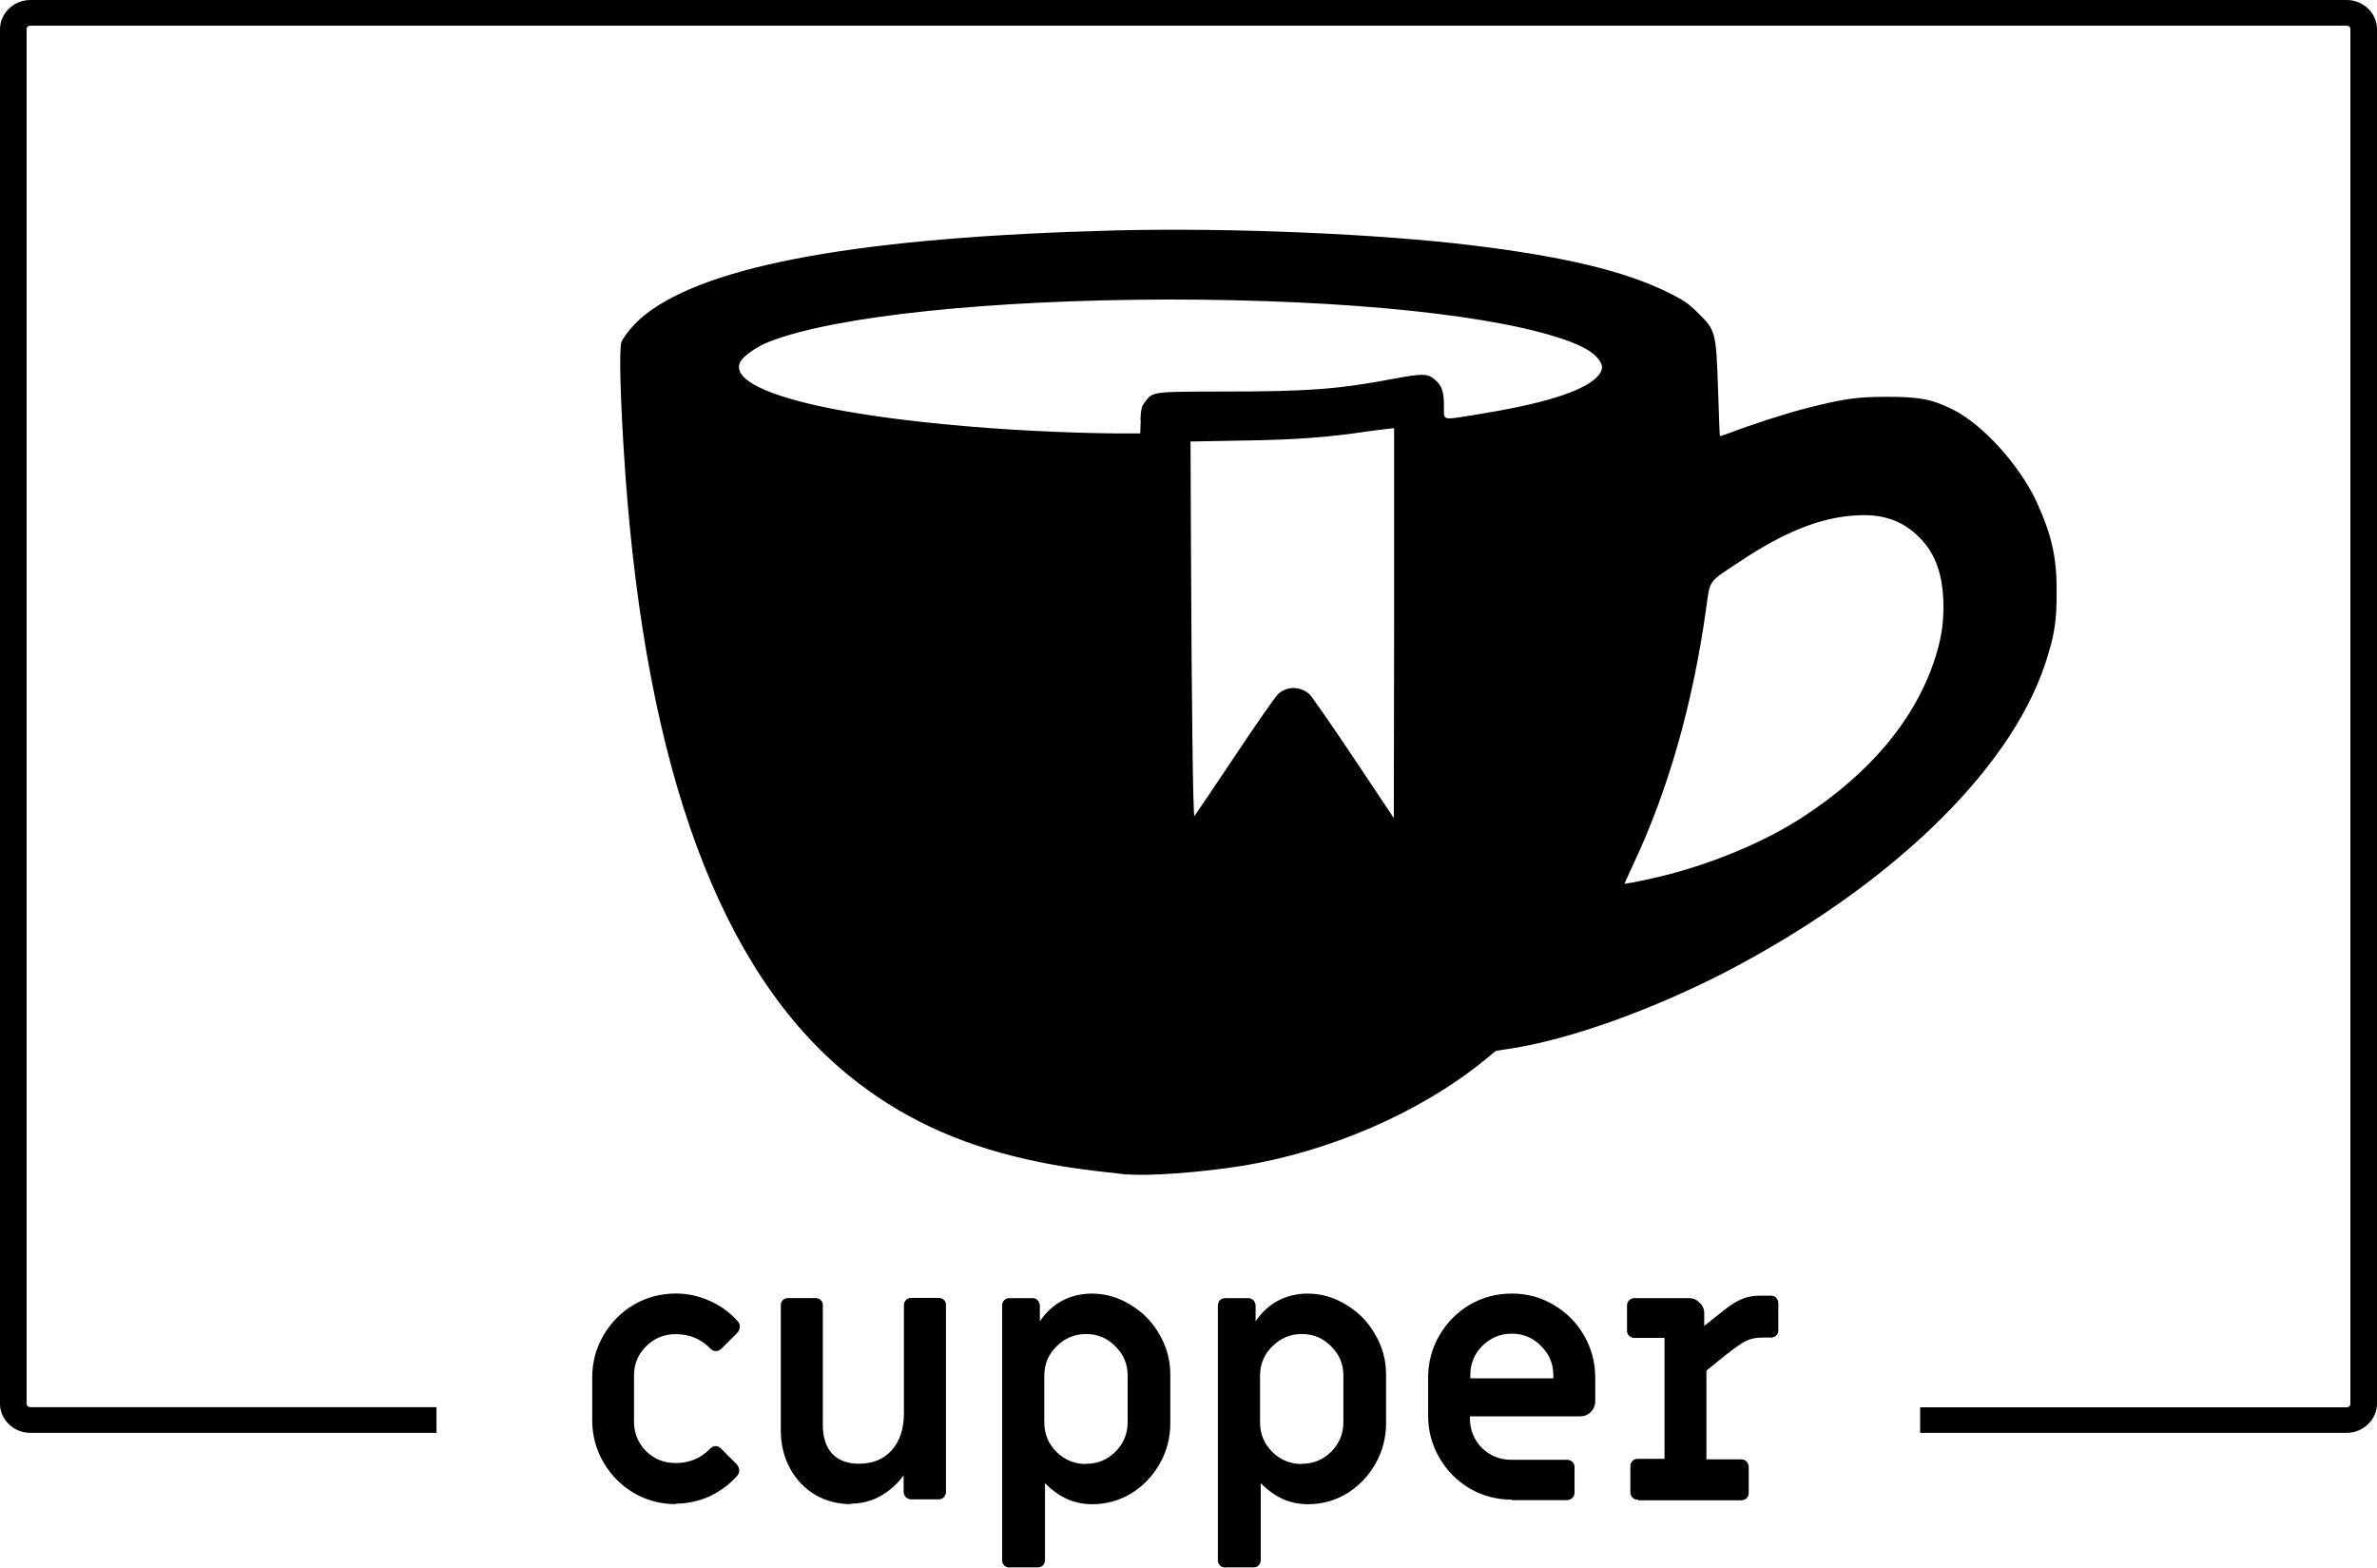
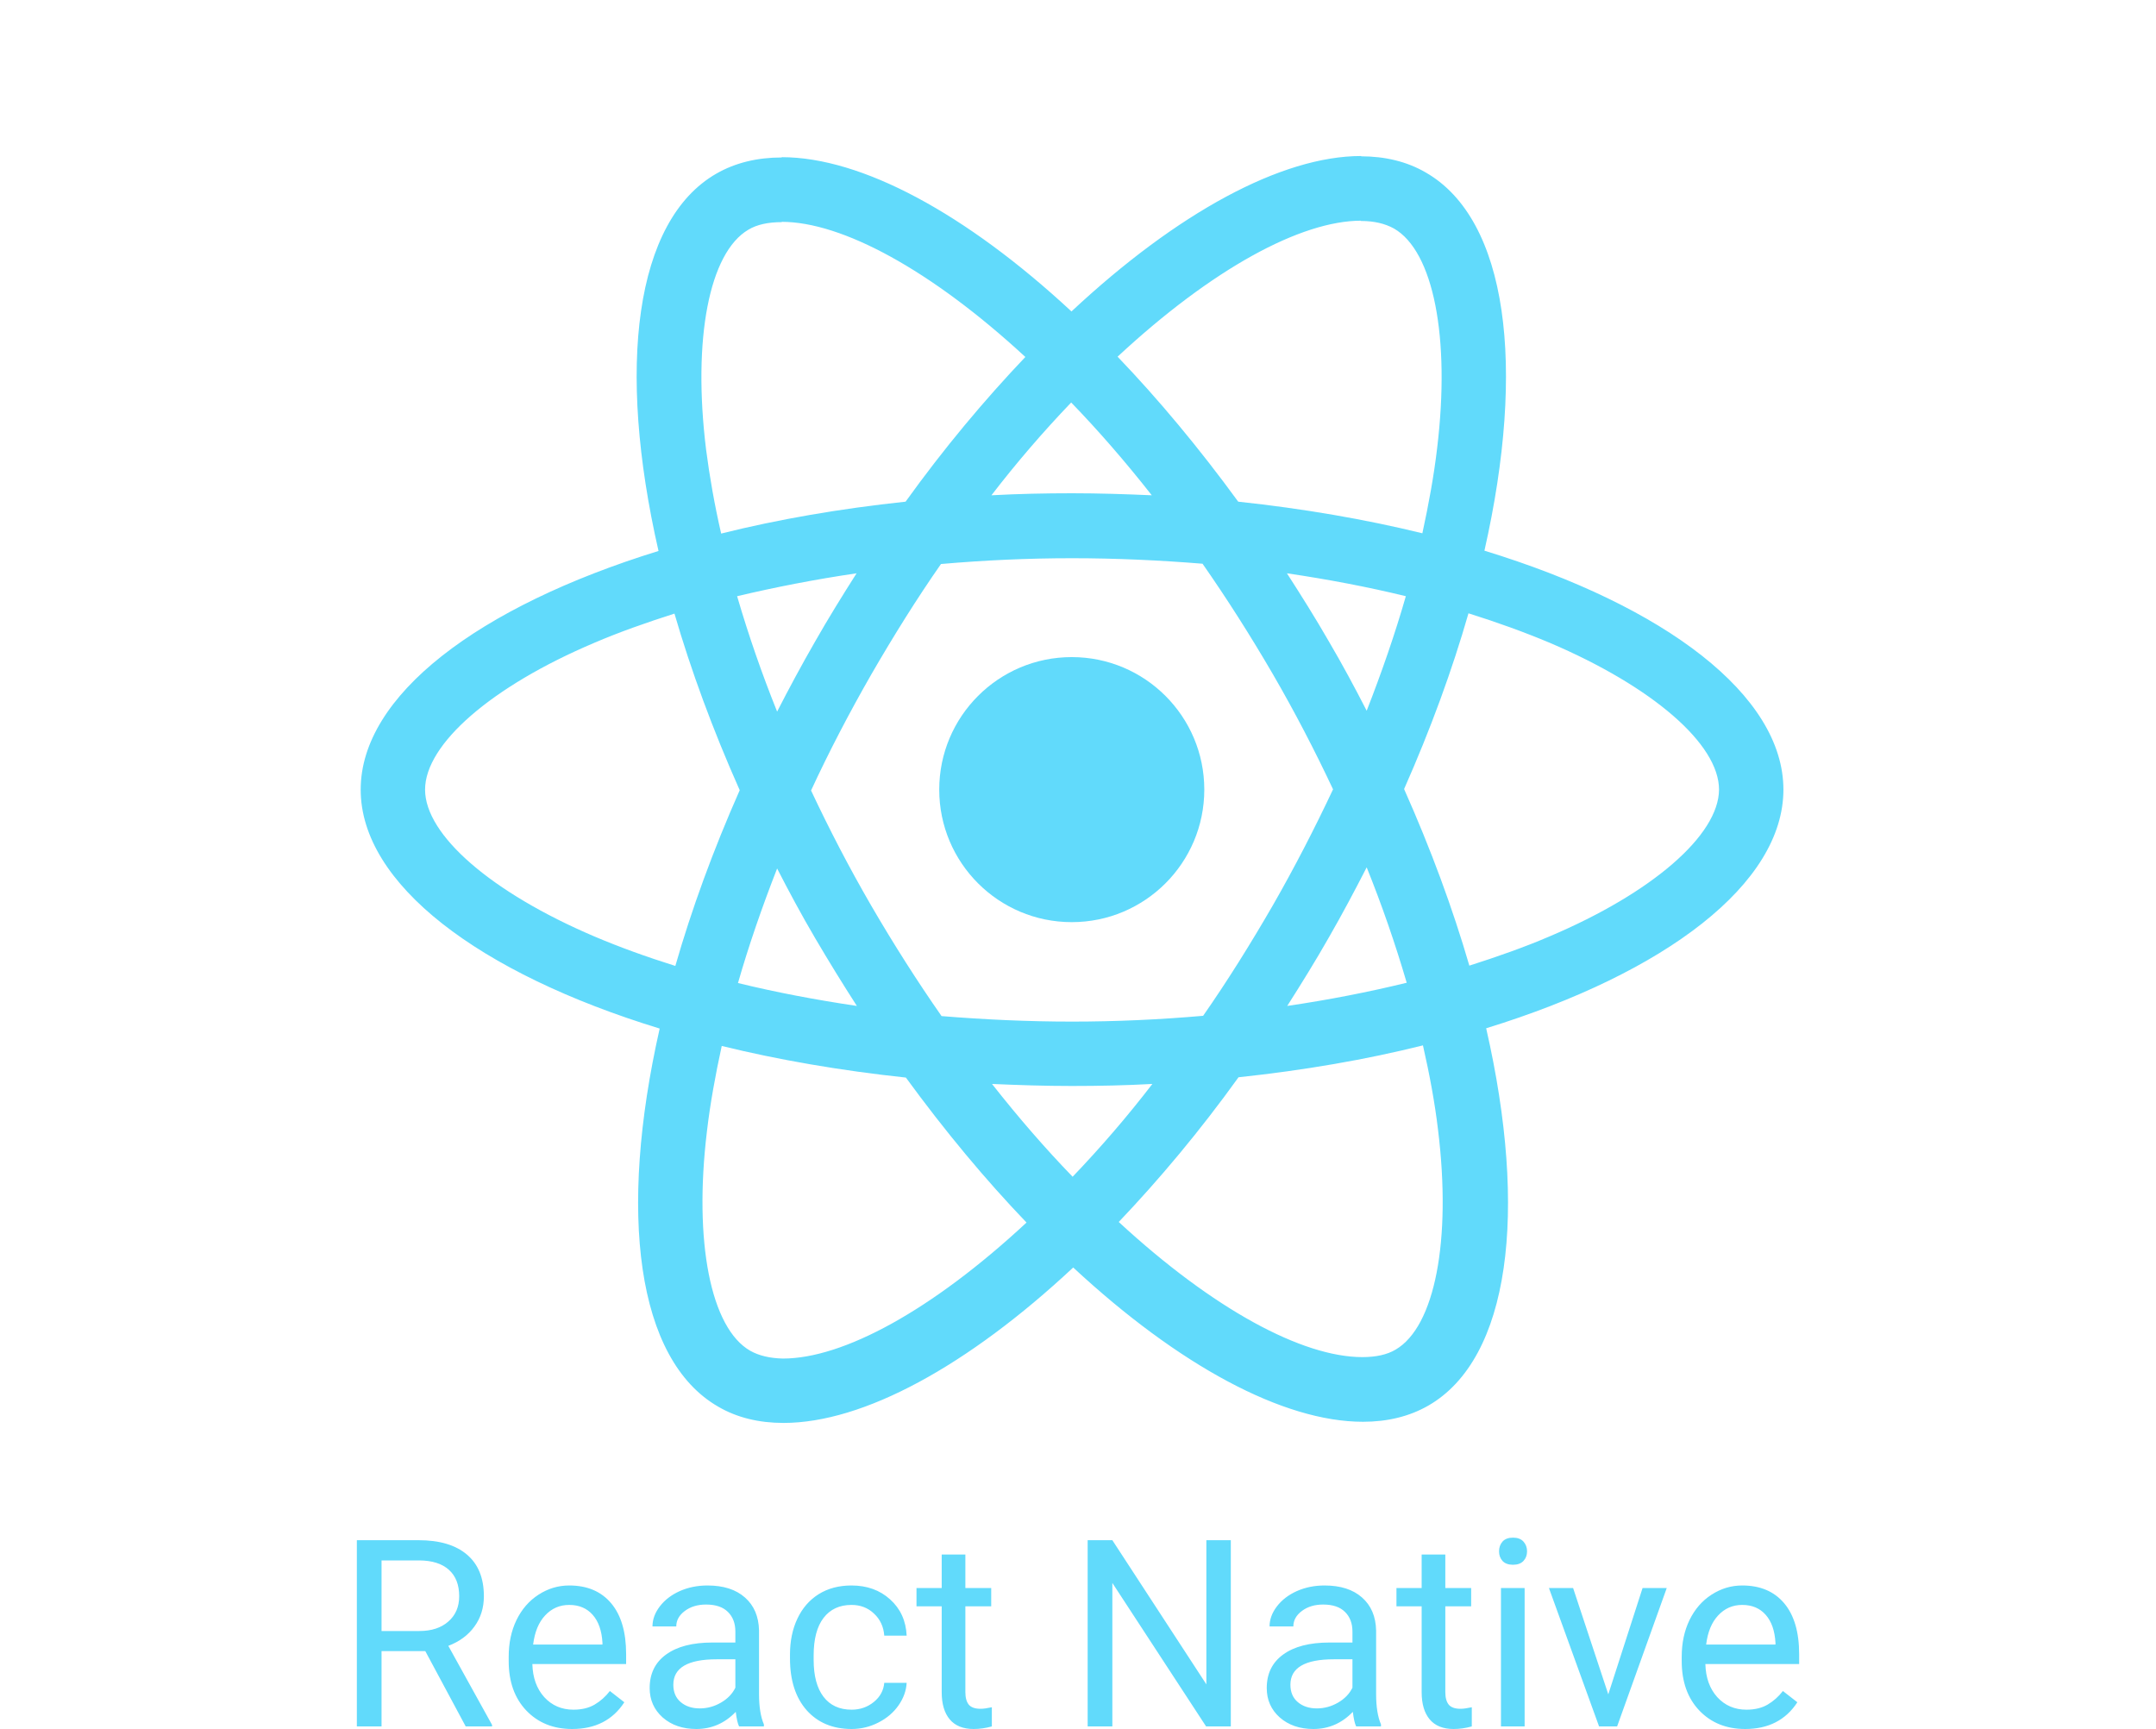
- <svg xmlns="http://www.w3.org/2000/svg" viewBox="0 0 152.7 100.69">
-   <path d="M1.96 0C.88 0 0 .85 0 1.88v88.3c0 1 .88 1.86 1.94 1.86h26.1v-1.65H1.96c-.15 0-.25-.1-.25-.23V1.87c0-.14.1-.22.24-.22h148.8c.15 0 .24.08.24.23v88.3c0 .13-.1.22-.24.22h-27.4v1.64h27.4c1.07 0 1.95-.86 1.95-1.88V1.87c0-1.02-.88-1.87-1.94-1.87H1.96z" white-space="normal" style="text-decoration-color:#000000;isolation:auto;mix-blend-mode:normal;text-indent:0;block-progression:tb;text-decoration-line:none;text-transform:none;text-decoration-style:solid" color="#000" solid-color="#000000" />
-   <path d="M72.43 75.45c-3.22-.35-4.48-.54-6.43-.97-4.5-1-8.23-2.75-11.48-5.4-8.24-6.7-13-19.6-14.36-38.8-.32-4.66-.4-7.98-.23-8.34.25-.5.93-1.27 1.48-1.7 4.06-3.24 14-5.02 30.3-5.44 7.44-.18 16.9.22 23.04.98 5.87.73 9.62 1.64 12.4 3 1.04.52 1.3.7 1.95 1.34 1.12 1.1 1.14 1.2 1.27 4.88.05 1.65.1 3 .12 3.02 0 0 .25-.07.54-.18 1.34-.52 3.74-1.3 5.06-1.63 2.38-.6 3.17-.72 5.18-.72 2.04 0 2.84.15 4.15.8 1.93.95 4.3 3.56 5.42 5.96.97 2.14 1.3 3.56 1.28 5.85 0 1.9-.16 2.8-.75 4.58-2.3 6.9-10.07 14.34-20.6 19.8-4.68 2.4-9.83 4.25-13.62 4.86l-1.05.16-.82.67c-4.08 3.3-9.88 5.82-15.56 6.73-2.63.42-6 .66-7.3.53zm34.03-19.1c3.4-.8 6.9-2.25 9.45-3.93 4.18-2.75 7-6.07 8.3-9.84.46-1.34.64-2.35.64-3.64-.02-2-.5-3.4-1.58-4.45-1.07-1.06-2.34-1.5-4.08-1.38-2.25.13-4.6 1.07-7.45 2.98-2.05 1.36-1.87 1.1-2.14 3.02-.86 6.16-2.45 11.7-4.7 16.46l-.55 1.2.46-.07c.26-.04 1-.2 1.64-.35zm-27.14-7.77c1.38-2.07 2.65-3.9 2.82-4.03.58-.5 1.44-.46 2 .06.16.17 1.45 2.02 2.85 4.12l2.55 3.82.02-12.5V27.5c-.02 0-.74.08-1.62.2-2.67.4-4.73.55-8.16.6l-3.3.06.03 7.1c.04 9.5.13 17.06.22 16.96.04-.04 1.2-1.77 2.6-3.85zm-6.06-21.57c.04-.75.07-.9.3-1.2.5-.66.47-.65 4.97-.66 5.52 0 7.38-.14 11-.82 1.87-.35 2.17-.34 2.63.04.47.4.6.78.6 1.68 0 1-.2.94 1.98.6 4.34-.7 6.84-1.46 7.82-2.4.45-.45.47-.8.06-1.26-.35-.4-.9-.72-1.78-1.05-4.46-1.68-14.23-2.7-25.75-2.7-11.48.02-21.44 1.06-25.65 2.7-.84.33-1.65.9-1.87 1.28-.55 1 1.2 2 4.94 2.84 4.5 1 12.1 1.7 19.08 1.78h1.66l.03-.84zM43.42 96.62q-1.468 0-2.71-.723-1.22-.723-1.943-1.965-.723-1.243-.723-2.71v-2.734q0-1.47.723-2.71t1.942-1.966q1.24-.723 2.71-.723 1.13 0 2.17.47 1.03.45 1.78 1.29.16.16.16.36 0 .25-.21.45l-.97.97q-.16.16-.37.16t-.39-.21q-.88-.88-2.19-.88-1.11 0-1.9.79-.77.76-.77 1.87v2.96q0 1.1.77 1.89.79.77 1.89.77 1.31 0 2.19-.88.18-.21.38-.21t.36.16l.97.97q.2.2.2.45 0 .2-.16.36-.75.83-1.79 1.31-1.04.45-2.17.45zm11.26 0q-1.288 0-2.327-.61-1.016-.61-1.604-1.694-.59-1.084-.59-2.44v-8.02q0-.203.13-.338t.34-.136h1.76q.2 0 .34.136t.13.34v7.68q0 1.197.61 1.852.61.632 1.71.632 1.33 0 2.1-.858.79-.88.79-2.395v-6.92q0-.21.13-.34t.34-.14h1.76q.2 0 .34.13t.13.34v12q0 .2-.14.34t-.34.13h-1.76q-.21 0-.34-.14t-.14-.34v-1.06q-.63.86-1.52 1.35-.86.47-1.9.47zm10.17 4.07q-.203 0-.34-.136t-.134-.338V83.86q0-.203.135-.338t.34-.136h1.47q.21 0 .34.136t.14.34v1.015q.59-.88 1.45-1.333.88-.45 1.88-.45 1.33 0 2.49.72 1.18.702 1.86 1.9.7 1.196.7 2.574v3.14q0 1.378-.67 2.576t-1.83 1.92q-1.15.7-2.53.7-.83 0-1.62-.34-.762-.36-1.4-1.015v4.94q0 .2-.13.34t-.34.13h-1.77zm4.925-6.664q1.107 0 1.875-.768.79-.79.79-1.898v-3.004q0-1.107-.79-1.875-.768-.79-1.875-.79t-1.898.79q-.79.77-.79 1.88v3.01q0 1.11.79 1.9.79.77 1.898.77zm8.935 6.664q-.203 0-.34-.136t-.134-.338V83.86q0-.203.135-.338t.34-.136h1.47q.21 0 .34.136t.14.34v1.015q.59-.88 1.45-1.333.88-.45 1.88-.45 1.33 0 2.49.72 1.18.702 1.86 1.9.7 1.196.7 2.574v3.14q0 1.378-.67 2.576t-1.83 1.92q-1.15.7-2.53.7-.83 0-1.62-.34-.762-.36-1.4-1.015v4.94q0 .2-.13.34t-.34.13h-1.77zm4.925-6.664q1.107 0 1.875-.768.79-.79.79-1.898v-3.004q0-1.107-.79-1.875-.768-.79-1.875-.79t-1.898.79q-.79.77-.79 1.88v3.01q0 1.11.79 1.9.79.77 1.898.77zM97.12 96.33q-1.468 0-2.71-.723-1.22-.723-1.943-1.965-.723-1.243-.723-2.71v-2.44q0-1.47.722-2.71t1.943-1.967q1.24-.723 2.71-.723t2.68.723q1.24.723 1.96 1.966.72 1.25.72 2.71v1.52q0 .41-.3.7-.27.27-.68.27h-7.07v.12q0 1.11.76 1.9.79.77 1.9.77h3.59q.2 0 .34.14t.13.34v1.63q0 .21-.14.34t-.338.14H97.1zm2.666-7.794v-.203q0-1.107-.79-1.875-.77-.79-1.876-.79t-1.898.79q-.768.768-.768 1.875v.203h5.33zm5.424 7.794q-.203 0-.34-.136t-.134-.338v-1.672q0-.203.135-.34t.34-.134h1.72v-7.77h-1.94q-.2 0-.34-.137t-.13-.34V83.86q0-.203.14-.34t.34-.134h3.5q.41 0 .68.294.3.27.3.677v.813l1.22-.97q.68-.543 1.18-.746.5-.226 1.18-.226h.7q.21 0 .34.135t.14.34v1.738q0 .21-.13.34t-.34.14h-.58q-.59 0-1.02.21-.43.21-1.31.91l-1.24 1v5.7h2.238q.21 0 .34.14t.14.34v1.67q0 .21-.132.34t-.34.14h-6.59z" />
+ <svg xmlns="http://www.w3.org/2000/svg" fill="none" height="2005" width="2500" viewBox="670.088 32.462 2224.172 2666.488">
+   <g fill="#61dafb">
+     <path d="M2870 1250.22c0-145.34-182.01-283.079-461.07-368.495 64.4-284.424 35.78-510.711-90.34-583.159-29.07-16.994-63.05-25.044-100.17-25.044v99.728c20.57 0 37.12 4.025 50.98 11.627 60.82 34.882 87.21 167.703 66.63 338.536-4.91 42.038-12.96 86.311-22.8 131.479-87.66-21.466-183.36-38.012-283.98-48.745-60.37-82.734-122.98-157.865-186.04-223.604 145.79-135.504 282.64-209.741 375.66-209.741v-99.727c-122.99 0-283.98 87.653-446.76 239.703-162.79-151.156-323.78-237.914-446.76-237.914v99.727c92.57 0 229.86 73.79 375.65 208.399-62.61 65.74-125.22 140.423-184.7 223.157-101.07 10.733-196.77 27.279-284.42 49.192-10.29-44.72-17.89-88.1-23.26-129.69-21.01-170.833 4.92-303.654 65.3-338.983 13.41-8.05 30.85-11.627 51.43-11.627v-99.728c-37.57 0-71.56 8.05-101.07 25.044-125.67 72.447-153.84 298.287-89 581.817C857.119 968.036 676 1105.33 676 1250.22c0 145.35 182.013 283.09 461.07 368.5-64.4 284.43-35.78 510.71 90.34 583.16 29.07 16.99 63.05 25.04 100.62 25.04 122.98 0 283.98-87.65 446.76-239.7 162.78 151.16 323.78 237.92 446.76 237.92 37.56 0 71.55-8.05 101.07-25.05 125.66-72.45 153.84-298.29 88.99-581.81 277.27-85.42 458.39-223.16 458.39-368.06zm-582.26-298.284c-16.55 57.694-37.12 117.164-60.38 176.644-18.33-35.77-37.56-71.55-58.58-107.33-20.57-35.773-42.49-70.655-64.4-104.643 63.5 9.391 124.77 21.019 183.36 35.329zm-204.83 476.274c-34.88 60.38-70.65 117.62-107.77 170.84-66.64 5.81-134.16 8.94-202.14 8.94-67.53 0-135.06-3.13-201.24-8.5-37.12-53.22-73.35-110.01-108.23-169.94-33.99-58.58-64.84-118.06-93.02-177.98 27.73-59.93 59.03-119.86 92.58-178.44 34.88-60.37 70.65-117.616 107.77-170.834 66.64-5.814 134.16-8.944 202.14-8.944 67.53 0 135.06 3.13 201.24 8.497 37.12 53.218 73.35 110.011 108.23 169.941 33.99 58.58 64.84 118.06 93.02 177.99-28.18 59.92-59.03 119.85-92.58 178.43zm144.45-58.13a1918.154 1918.154 0 0 1 61.72 177.98c-58.59 14.31-120.3 26.39-184.25 35.78 21.91-34.43 43.82-69.76 64.4-105.99 20.57-35.77 39.8-72 58.13-107.77zm-453.47 477.17c-41.59-42.94-83.18-90.79-124.32-143.11 40.25 1.79 81.39 3.13 122.98 3.13 42.04 0 83.63-.89 124.33-3.13a1746.499 1746.499 0 0 1-122.99 143.11zm-332.72-263.41c-63.5-9.39-124.77-21.02-183.35-35.33 16.54-57.69 37.12-117.17 60.37-176.65 18.34 35.78 37.57 71.56 58.58 107.33 21.02 35.78 42.49 70.66 64.4 104.65zm330.49-930.638c41.59 42.931 83.18 90.783 124.32 143.106-40.25-1.789-81.39-3.13-122.98-3.13-42.04 0-83.63.894-124.32 3.13a1746.3 1746.3 0 0 1 122.98-143.106zm-330.94 263.405c-21.91 34.435-43.82 69.764-64.39 105.983-20.57 35.78-39.8 71.56-58.14 107.33a1914.757 1914.757 0 0 1-61.71-177.984c58.58-13.863 120.29-25.938 184.24-35.329zM1036 1476.51c-158.309-67.53-260.72-156.07-260.72-226.29 0-70.21 102.411-159.2 260.72-226.28 38.46-16.55 80.5-31.308 123.88-45.171 25.49 87.651 59.03 178.881 100.62 272.351-41.14 93.02-74.24 183.8-99.28 271.01-44.27-13.87-86.31-29.07-125.22-45.62zm240.6 639.06c-60.82-34.88-87.21-167.7-66.63-338.54 4.92-42.03 12.96-86.31 22.8-131.48 87.66 21.47 183.36 38.02 283.98 48.75 60.37 82.73 122.98 157.86 186.04 223.6-145.79 135.51-282.64 209.74-375.66 209.74-20.12-.44-37.11-4.47-50.53-12.07zm1060.78-340.77c21.01 170.83-4.92 303.65-65.3 338.98-13.41 8.05-30.85 11.63-51.43 11.63-92.57 0-229.86-73.79-375.65-208.4 62.61-65.74 125.22-140.42 184.7-223.16 101.07-10.73 196.77-27.28 284.42-49.19 10.29 45.17 18.34 88.55 23.26 130.14zm172.17-298.29c-38.46 16.55-80.5 31.31-123.88 45.17-25.49-87.65-59.03-178.88-100.62-272.35 41.15-93.02 74.24-183.8 99.28-271.009 44.28 13.864 86.31 29.069 125.67 45.619 158.31 67.52 260.72 156.07 260.72 226.28-.45 70.22-102.86 159.21-261.17 226.29z" />
+     <path d="M1772.55 1454.6c112.88 0 204.38-91.5 204.38-204.38 0-112.87-91.5-204.37-204.38-204.37-112.87 0-204.37 91.5-204.37 204.37 0 112.88 91.5 204.38 204.37 204.38zM775.625 2578.81H708.16V2695h-38.072v-287.22h95.082c32.351 0 57.207 7.37 74.566 22.1 17.491 14.72 26.237 36.16 26.237 64.3 0 17.89-4.866 33.47-14.598 46.76-9.6 13.28-23.014 23.21-40.242 29.78l67.465 121.91v2.37h-40.637zm-67.465-30.97h58.194c18.806 0 33.732-4.87 44.779-14.6 11.178-9.73 16.767-22.75 16.767-39.06 0-17.75-5.326-31.36-15.978-40.83-10.521-9.47-25.776-14.27-45.766-14.4H708.16zm293.93 151.11c-28.936 0-52.477-9.47-70.625-28.41-18.149-19.07-27.223-44.52-27.223-76.34v-6.71c0-21.17 4.011-40.04 12.033-56.61 8.154-16.71 19.464-29.73 33.93-39.06 14.598-9.47 30.379-14.21 47.344-14.21 27.751 0 49.321 9.14 64.701 27.42 15.39 18.28 23.08 44.45 23.08 78.51v15.19H940.736c.526 21.05 6.642 38.08 18.346 51.1 11.836 12.88 26.828 19.33 44.978 19.33 12.89 0 23.8-2.63 32.74-7.89 8.95-5.26 16.77-12.23 23.48-20.91l22.29 17.36c-17.89 27.48-44.71 41.23-80.48 41.23zm-4.541-191.35c-14.729 0-27.091 5.39-37.086 16.17-9.995 10.66-16.176 25.65-18.543 44.98h106.92v-2.76c-1.05-18.54-6.05-32.88-14.99-43.01-8.95-10.25-21.05-15.38-36.301-15.38zM1259.52 2695c-2.11-4.21-3.82-11.7-5.13-22.49-16.97 17.62-37.22 26.44-60.76 26.44-21.04 0-38.33-5.92-51.88-17.76-13.41-11.97-20.12-27.09-20.12-45.37 0-22.22 8.42-39.45 25.25-51.68 16.96-12.37 40.77-18.55 71.41-18.55h35.51v-16.76c0-12.76-3.82-22.89-11.44-30.38-7.63-7.63-18.88-11.44-33.74-11.44-13.02 0-23.93 3.28-32.74 9.86-8.81 6.57-13.22 14.53-13.22 23.87h-36.69c0-10.65 3.75-20.91 11.24-30.78 7.63-9.99 17.89-17.88 30.78-23.67 13.02-5.78 27.28-8.68 42.8-8.68 24.6 0 43.86 6.18 57.8 18.55 13.94 12.23 21.17 29.13 21.7 50.69v98.24c0 19.6 2.5 35.18 7.5 46.75v3.16zm-60.56-27.81c11.44 0 22.29-2.96 32.55-8.88 10.25-5.92 17.68-13.61 22.29-23.08v-43.79h-28.61c-44.71 0-67.07 13.08-67.07 39.25 0 11.44 3.82 20.39 11.44 26.83 7.63 6.44 17.43 9.67 29.4 9.67zm234.15 1.97c13.02 0 24.4-3.95 34.13-11.84s15.12-17.75 16.17-29.59h34.53c-.66 12.23-4.87 23.87-12.63 34.92s-18.15 19.86-31.17 26.43c-12.89 6.58-26.56 9.87-41.03 9.87-29.06 0-52.21-9.67-69.44-29-17.09-19.47-25.64-46.03-25.64-79.7v-6.11c0-20.78 3.81-39.26 11.44-55.43 7.63-16.18 18.54-28.74 32.75-37.68 14.33-8.95 31.23-13.42 50.69-13.42 23.94 0 43.8 7.17 59.58 21.51 15.91 14.33 24.39 32.94 25.45 55.82h-34.53c-1.05-13.81-6.31-25.12-15.78-33.93-9.33-8.94-20.91-13.41-34.72-13.41-18.54 0-32.94 6.7-43.2 20.12-10.12 13.28-15.19 32.55-15.19 57.8v6.9c0 24.59 5.07 43.53 15.19 56.81 10.13 13.29 24.6 19.93 43.4 19.93zm175.37-239.28v51.68h39.85v28.21h-39.85v132.36c0 8.55 1.78 14.99 5.33 19.33 3.55 4.21 9.6 6.32 18.15 6.32 4.2 0 9.99-.79 17.35-2.37V2695c-9.6 2.63-18.93 3.95-28.01 3.95-16.3 0-28.6-4.94-36.89-14.8-8.28-9.86-12.42-23.87-12.42-42.02v-132.36h-38.87v-28.21h38.87v-51.68zM2017.81 2695h-38.08l-144.59-221.33V2695h-38.07v-287.22h38.07l144.99 222.32v-222.32h37.68zm193.32 0c-2.11-4.21-3.82-11.7-5.13-22.49-16.97 17.62-37.22 26.44-60.76 26.44-21.04 0-38.34-5.92-51.88-17.76-13.41-11.97-20.12-27.09-20.12-45.37 0-22.22 8.41-39.45 25.25-51.68 16.96-12.37 40.77-18.55 71.41-18.55h35.51v-16.76c0-12.76-3.82-22.89-11.45-30.38-7.62-7.63-18.87-11.44-33.73-11.44-13.02 0-23.93 3.28-32.74 9.86-8.81 6.57-13.22 14.53-13.22 23.87h-36.69c0-10.65 3.75-20.91 11.24-30.78 7.63-9.99 17.89-17.88 30.78-23.67 13.02-5.78 27.28-8.68 42.8-8.68 24.59 0 43.86 6.18 57.8 18.55 13.94 12.23 21.17 29.13 21.7 50.69v98.24c0 19.6 2.5 35.18 7.5 46.75v3.16zm-60.56-27.81c11.44 0 22.29-2.96 32.55-8.88 10.25-5.92 17.68-13.61 22.29-23.08v-43.79h-28.61c-44.71 0-67.07 13.08-67.07 39.25 0 11.44 3.82 20.39 11.44 26.83 7.63 6.44 17.43 9.67 29.4 9.67zm198.05-237.31v51.68h39.85v28.21h-39.85v132.36c0 8.55 1.78 14.99 5.33 19.33 3.55 4.21 9.6 6.32 18.15 6.32 4.2 0 9.99-.79 17.36-2.37V2695c-9.61 2.63-18.94 3.95-28.02 3.95-16.3 0-28.6-4.94-36.89-14.8-8.28-9.86-12.42-23.87-12.42-42.02v-132.36h-38.86v-28.21h38.86v-51.68zM2470.93 2695h-36.5v-213.44h36.5zm-39.46-270.06c0-5.91 1.78-10.91 5.33-14.99 3.68-4.08 9.07-6.11 16.17-6.11 7.11 0 12.5 2.03 16.18 6.11s5.52 9.08 5.52 14.99c0 5.92-1.84 10.85-5.52 14.8-3.68 3.94-9.07 5.92-16.18 5.92-7.1 0-12.49-1.98-16.17-5.92-3.55-3.95-5.33-8.88-5.33-14.8zm168.47 220.55l52.86-163.93h37.29L2613.55 2695h-27.82l-77.32-213.44h37.28zm211.07 53.46c-28.93 0-52.47-9.47-70.62-28.41-18.15-19.07-27.22-44.52-27.22-76.34v-6.71c0-21.17 4.01-40.04 12.03-56.61 8.15-16.71 19.46-29.73 33.93-39.06 14.6-9.47 30.38-14.21 47.34-14.21 27.75 0 49.32 9.14 64.71 27.42 15.38 18.28 23.08 44.45 23.08 78.51v15.19h-144.6c.53 21.05 6.64 38.08 18.35 51.1 11.83 12.88 26.83 19.33 44.97 19.33 12.89 0 23.81-2.63 32.75-7.89s16.77-12.23 23.48-20.91l22.29 17.36c-17.89 27.48-44.72 41.23-80.49 41.23zm-4.54-191.35c-14.72 0-27.09 5.39-37.08 16.17-10 10.66-16.18 25.65-18.54 44.98h106.91v-2.76c-1.05-18.54-6.05-32.88-14.99-43.01-8.94-10.25-21.04-15.38-36.3-15.38z" />
+   </g>
</svg>
